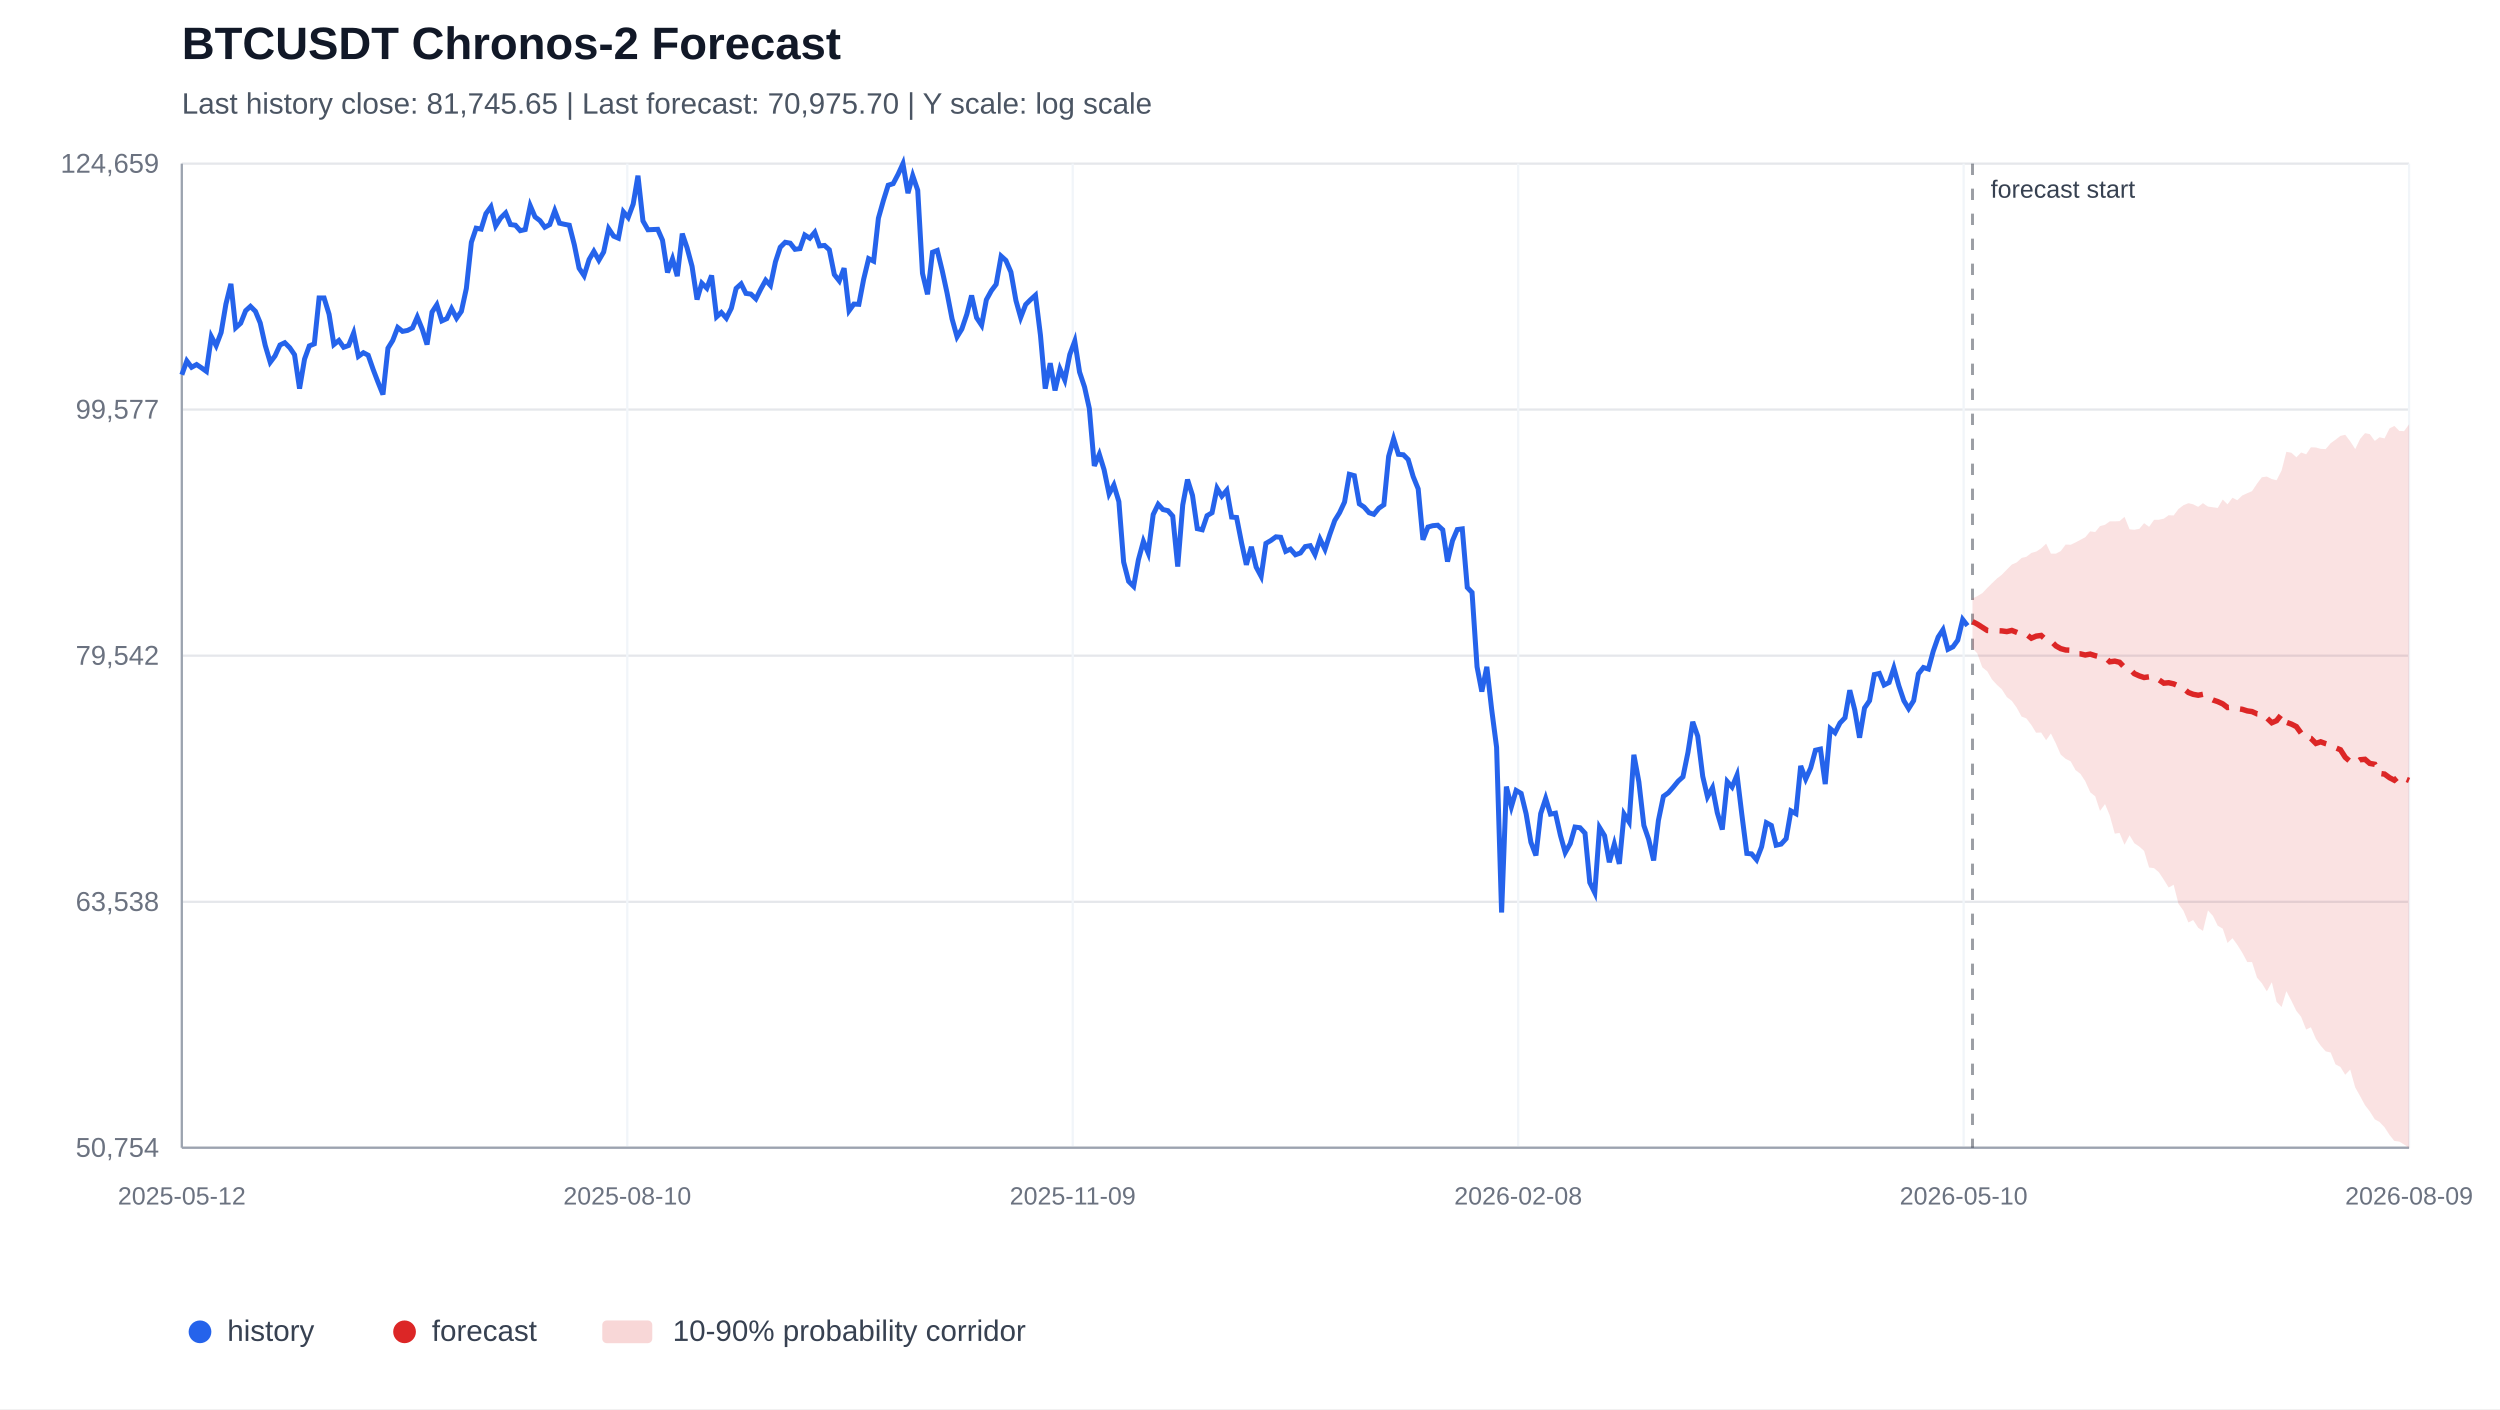
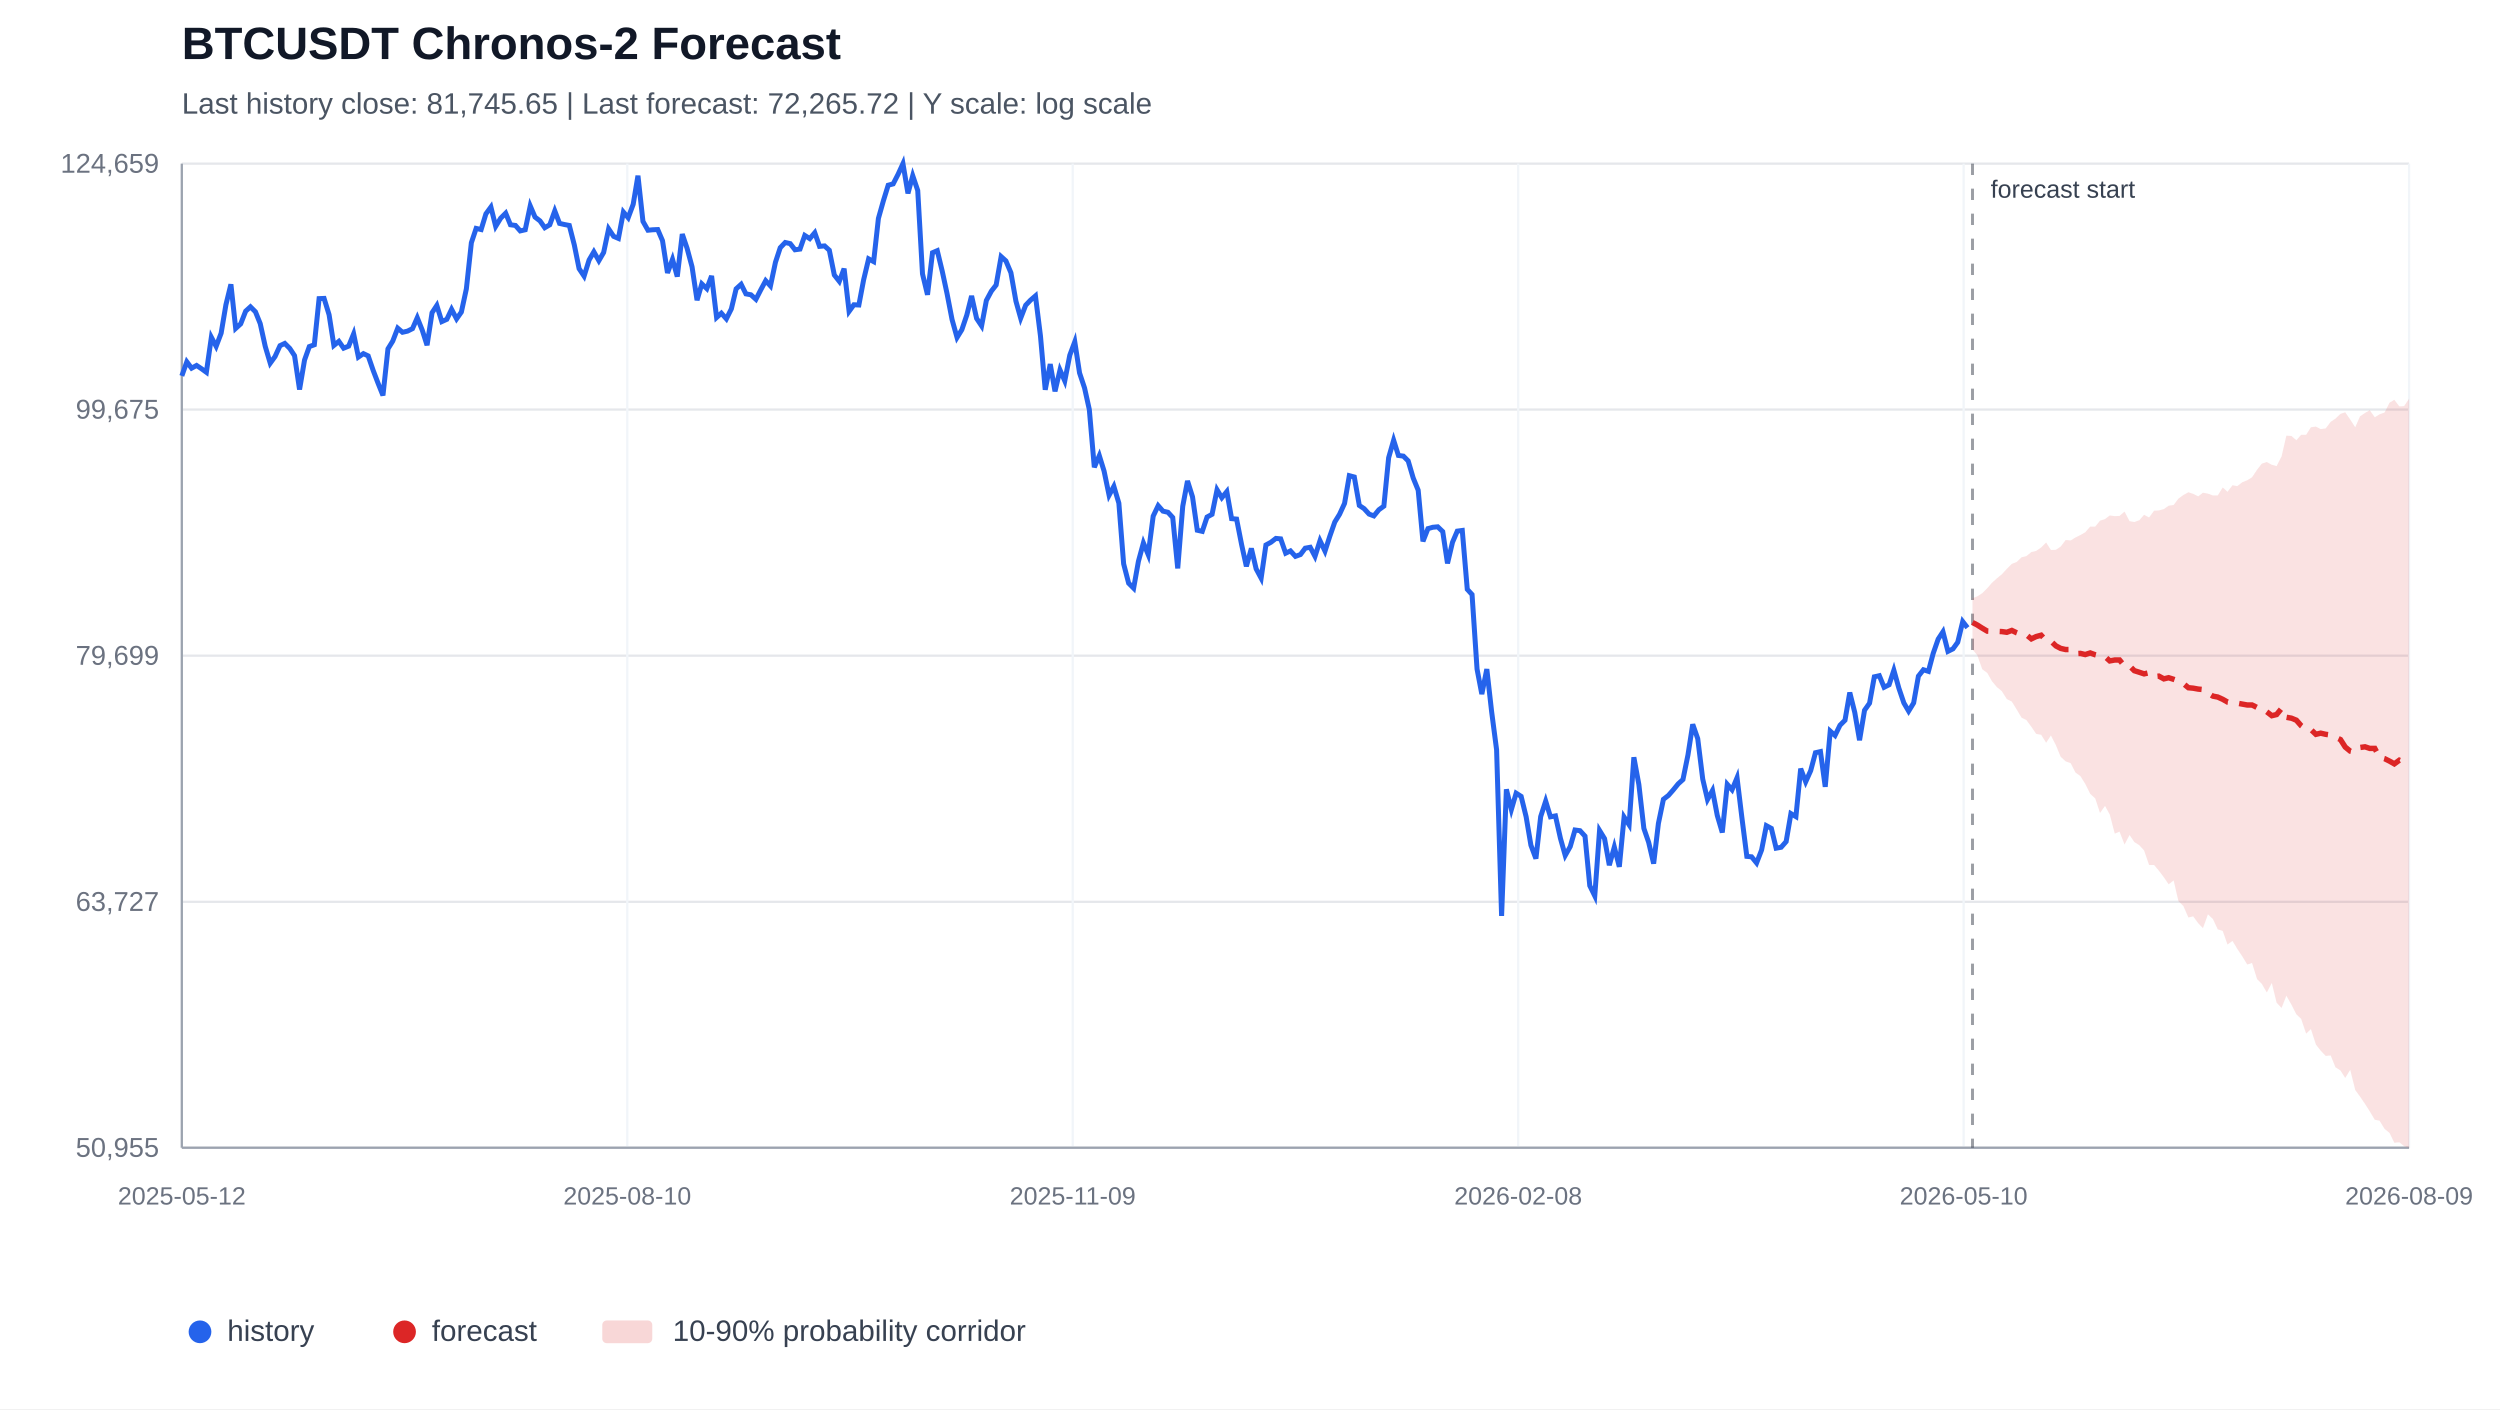
<svg xmlns="http://www.w3.org/2000/svg" data-y-scale="log" width="1100" height="620" viewBox="0 0 1100 620">
  <rect width="100%" height="100%" fill="#ffffff" />
  <text x="80" y="26" font-family="Arial, sans-serif" font-size="20" font-weight="700" fill="#111827">BTCUSDT Chronos-2 Forecast</text>
-   <text x="80" y="50" font-family="Arial, sans-serif" font-size="13" fill="#4b5563">Last history close: 81,745.65 | Last forecast: 70,975.70 | Y scale: log scale</text>
+   <text x="80" y="50" font-family="Arial, sans-serif" font-size="13" fill="#4b5563">Last history close: 81,745.65 | Last forecast: 72,265.72 | Y scale: log scale</text>
  <line x1="80" y1="505.0" x2="1060" y2="505.0" stroke="#e5e7eb" stroke-width="1" />
-   <text x="70" y="509.0" text-anchor="end" font-family="Arial, sans-serif" font-size="12" fill="#6b7280">50,754</text>
+   <text x="70" y="509.0" text-anchor="end" font-family="Arial, sans-serif" font-size="12" fill="#6b7280">50,955</text>
  <line x1="80" y1="396.8" x2="1060" y2="396.8" stroke="#e5e7eb" stroke-width="1" />
-   <text x="70" y="400.8" text-anchor="end" font-family="Arial, sans-serif" font-size="12" fill="#6b7280">63,538</text>
+   <text x="70" y="400.8" text-anchor="end" font-family="Arial, sans-serif" font-size="12" fill="#6b7280">63,727</text>
  <line x1="80" y1="288.5" x2="1060" y2="288.5" stroke="#e5e7eb" stroke-width="1" />
-   <text x="70" y="292.5" text-anchor="end" font-family="Arial, sans-serif" font-size="12" fill="#6b7280">79,542</text>
+   <text x="70" y="292.5" text-anchor="end" font-family="Arial, sans-serif" font-size="12" fill="#6b7280">79,699</text>
  <line x1="80" y1="180.2" x2="1060" y2="180.2" stroke="#e5e7eb" stroke-width="1" />
-   <text x="70" y="184.2" text-anchor="end" font-family="Arial, sans-serif" font-size="12" fill="#6b7280">99,577</text>
+   <text x="70" y="184.2" text-anchor="end" font-family="Arial, sans-serif" font-size="12" fill="#6b7280">99,675</text>
  <line x1="80" y1="72.0" x2="1060" y2="72.0" stroke="#e5e7eb" stroke-width="1" />
  <text x="70" y="76.0" text-anchor="end" font-family="Arial, sans-serif" font-size="12" fill="#6b7280">124,659</text>
  <line class="x-axis-grid" x1="80.0" y1="72" x2="80.0" y2="505" stroke="#f1f5f9" stroke-width="1" />
  <line class="x-axis-grid" x1="276.0" y1="72" x2="276.0" y2="505" stroke="#f1f5f9" stroke-width="1" />
  <line class="x-axis-grid" x1="472.0" y1="72" x2="472.0" y2="505" stroke="#f1f5f9" stroke-width="1" />
  <line class="x-axis-grid" x1="668.0" y1="72" x2="668.0" y2="505" stroke="#f1f5f9" stroke-width="1" />
  <line class="x-axis-grid" x1="864.0" y1="72" x2="864.0" y2="505" stroke="#f1f5f9" stroke-width="1" />
  <line class="x-axis-grid" x1="1060.0" y1="72" x2="1060.0" y2="505" stroke="#f1f5f9" stroke-width="1" />
  <line x1="80" y1="72" x2="80" y2="505" stroke="#9ca3af" stroke-width="1" />
  <line x1="80" y1="505" x2="1060" y2="505" stroke="#9ca3af" stroke-width="1" />
  <text class="x-axis-label" x="80.0" y="530" text-anchor="middle" font-family="Arial, sans-serif" font-size="11" fill="#6b7280">2025-05-12</text>
  <text class="x-axis-label" x="276.0" y="530" text-anchor="middle" font-family="Arial, sans-serif" font-size="11" fill="#6b7280">2025-08-10</text>
  <text class="x-axis-label" x="472.0" y="530" text-anchor="middle" font-family="Arial, sans-serif" font-size="11" fill="#6b7280">2025-11-09</text>
  <text class="x-axis-label" x="668.0" y="530" text-anchor="middle" font-family="Arial, sans-serif" font-size="11" fill="#6b7280">2026-02-08</text>
  <text class="x-axis-label" x="864.0" y="530" text-anchor="middle" font-family="Arial, sans-serif" font-size="11" fill="#6b7280">2026-05-10</text>
  <text class="x-axis-label" x="1060.0" y="530" text-anchor="middle" font-family="Arial, sans-serif" font-size="11" fill="#6b7280">2026-08-09</text>
  <line id="forecast-start-line" x1="867.9" y1="72" x2="867.9" y2="505" stroke="#111827" stroke-width="1.3" stroke-dasharray="5 6" opacity="0.42" />
  <text x="875.9" y="87" font-family="Arial, sans-serif" font-size="11" fill="#374151">forecast start</text>
-   <path id="probability-corridor" d="M 867.9 263.3 L 870.0 262.3 L 872.2 261.0 L 874.4 258.7 L 876.5 256.6 L 878.7 254.5 L 880.8 252.9 L 883.0 250.6 L 885.2 248.4 L 887.3 247.5 L 889.5 245.5 L 891.6 245.0 L 893.8 243.3 L 895.9 242.7 L 898.1 241.3 L 900.3 239.2 L 902.4 243.6 L 904.6 243.6 L 906.7 242.5 L 908.9 239.6 L 911.1 239.7 L 913.2 238.7 L 915.4 237.5 L 917.5 236.4 L 919.7 233.8 L 921.9 234.1 L 924.0 231.5 L 926.2 230.9 L 928.3 229.4 L 930.5 229.4 L 932.6 229.3 L 934.8 227.4 L 937.0 232.9 L 939.1 233.1 L 941.3 232.7 L 943.4 230.2 L 945.6 231.8 L 947.8 228.7 L 949.9 228.7 L 952.1 228.2 L 954.2 226.7 L 956.4 226.8 L 958.5 224.0 L 960.7 222.3 L 962.9 221.4 L 965.0 221.9 L 967.2 223.0 L 969.3 221.4 L 971.5 222.9 L 973.7 223.2 L 975.8 223.5 L 978.0 219.8 L 980.1 221.9 L 982.3 219.0 L 984.4 220.1 L 986.6 218.0 L 988.8 217.0 L 990.9 216.1 L 993.1 212.8 L 995.2 210.0 L 997.4 209.7 L 999.6 210.8 L 1001.7 211.3 L 1003.9 207.0 L 1006.0 198.8 L 1008.2 199.2 L 1010.4 201.2 L 1012.5 199.1 L 1014.7 199.9 L 1016.8 196.8 L 1019.0 196.9 L 1021.1 197.5 L 1023.3 197.6 L 1025.5 195.0 L 1027.6 193.5 L 1029.8 191.8 L 1031.9 191.3 L 1034.1 194.2 L 1036.3 197.6 L 1038.4 193.2 L 1040.6 190.6 L 1042.7 191.0 L 1044.9 194.0 L 1047.0 192.4 L 1049.2 192.9 L 1051.4 188.5 L 1053.5 187.4 L 1055.7 189.6 L 1057.8 189.7 L 1060.0 186.7 L 1060.0 505.0 L 1057.8 503.6 L 1055.7 502.3 L 1053.5 502.0 L 1051.4 499.4 L 1049.2 496.0 L 1047.0 493.7 L 1044.9 492.5 L 1042.7 489.0 L 1040.6 486.3 L 1038.4 482.2 L 1036.3 478.5 L 1034.1 470.6 L 1031.9 472.9 L 1029.8 469.5 L 1027.6 468.3 L 1025.5 463.1 L 1023.3 462.6 L 1021.1 460.1 L 1019.0 457.1 L 1016.8 452.0 L 1014.7 453.0 L 1012.5 447.4 L 1010.4 444.8 L 1008.2 440.3 L 1006.0 436.1 L 1003.9 443.1 L 1001.7 440.8 L 999.6 432.2 L 997.4 436.2 L 995.2 432.6 L 993.1 430.2 L 990.9 423.3 L 988.8 423.3 L 986.6 419.2 L 984.4 415.7 L 982.3 412.8 L 980.1 414.9 L 978.0 408.6 L 975.8 407.3 L 973.7 403.0 L 971.5 400.6 L 969.3 409.6 L 967.2 408.2 L 965.0 404.8 L 962.9 405.9 L 960.7 400.7 L 958.5 397.6 L 956.4 389.3 L 954.2 390.5 L 952.1 387.1 L 949.9 383.8 L 947.8 382.0 L 945.6 381.7 L 943.4 374.4 L 941.3 372.5 L 939.1 371.0 L 937.0 367.5 L 934.8 371.7 L 932.6 366.5 L 930.5 366.8 L 928.3 358.8 L 926.2 353.8 L 924.0 356.8 L 921.9 350.4 L 919.7 348.6 L 917.5 343.7 L 915.4 340.5 L 913.2 338.8 L 911.1 335.0 L 908.9 333.9 L 906.7 332.0 L 904.6 327.2 L 902.4 322.7 L 900.3 325.7 L 898.1 322.3 L 895.9 322.4 L 893.8 319.0 L 891.6 316.1 L 889.5 315.3 L 887.3 311.3 L 885.2 308.4 L 883.0 306.7 L 880.8 303.3 L 878.7 301.4 L 876.5 299.0 L 874.4 295.4 L 872.2 293.6 L 870.0 287.5 L 867.9 285.2 Z" fill="#dc2626" fill-opacity="0.13" stroke="none" />
-   <path d="M 80.0 164.9 L 82.2 158.8 L 84.3 161.6 L 86.5 160.4 L 88.6 161.8 L 90.8 163.4 L 93.0 148.1 L 95.1 152.1 L 97.3 146.3 L 99.4 133.8 L 101.6 124.9 L 103.7 144.2 L 105.9 142.2 L 108.1 136.7 L 110.2 134.8 L 112.4 137.0 L 114.5 142.1 L 116.7 152.0 L 118.9 159.4 L 121.0 156.6 L 123.2 151.8 L 125.3 150.8 L 127.5 153.0 L 129.6 156.1 L 131.8 171.0 L 134.0 158.0 L 136.1 152.2 L 138.3 151.3 L 140.4 131.1 L 142.6 131.1 L 144.8 138.3 L 146.9 151.6 L 149.1 149.8 L 151.2 152.8 L 153.4 152.0 L 155.6 146.5 L 157.7 156.8 L 159.9 155.2 L 162.0 156.3 L 164.2 162.6 L 166.3 168.1 L 168.5 173.6 L 170.7 153.2 L 172.8 149.8 L 175.0 144.1 L 177.1 145.8 L 179.3 145.4 L 181.5 144.3 L 183.6 139.5 L 185.8 144.9 L 187.9 151.6 L 190.1 137.3 L 192.2 134.1 L 194.4 141.2 L 196.6 140.2 L 198.7 135.8 L 200.9 140.0 L 203.0 137.0 L 205.2 126.9 L 207.4 106.6 L 209.5 100.4 L 211.7 100.8 L 213.8 94.0 L 216.0 91.0 L 218.1 99.4 L 220.3 95.9 L 222.5 93.7 L 224.6 98.8 L 226.8 99.1 L 228.9 101.5 L 231.1 101.0 L 233.3 90.5 L 235.4 95.4 L 237.6 97.1 L 239.7 100.0 L 241.9 98.8 L 244.1 92.7 L 246.2 98.2 L 248.4 98.7 L 250.5 99.1 L 252.7 107.7 L 254.8 118.0 L 257.0 121.3 L 259.2 114.2 L 261.3 110.6 L 263.5 114.5 L 265.6 110.9 L 267.8 100.6 L 270.0 103.9 L 272.1 104.8 L 274.3 93.2 L 276.4 95.7 L 278.6 89.8 L 280.7 77.3 L 282.9 97.2 L 285.1 101.1 L 287.2 101.0 L 289.4 100.9 L 291.5 105.7 L 293.7 119.9 L 295.9 113.9 L 298.0 121.5 L 300.2 102.8 L 302.3 109.0 L 304.5 117.2 L 306.7 131.8 L 308.8 124.6 L 311.0 126.8 L 313.1 121.2 L 315.3 139.4 L 317.4 137.5 L 319.6 140.0 L 321.8 135.6 L 323.9 126.9 L 326.1 124.9 L 328.2 129.1 L 330.4 129.4 L 332.6 131.5 L 334.7 127.3 L 336.9 123.3 L 339.0 125.6 L 341.2 115.2 L 343.3 108.8 L 345.5 106.6 L 347.7 107.0 L 349.8 109.7 L 352.0 109.4 L 354.1 103.4 L 356.3 104.8 L 358.5 102.2 L 360.6 108.2 L 362.8 108.0 L 364.9 109.9 L 367.1 120.8 L 369.3 123.6 L 371.4 118.0 L 373.6 136.7 L 375.7 133.8 L 377.9 133.9 L 380.0 122.9 L 382.2 113.8 L 384.4 114.9 L 386.5 96.0 L 388.7 88.2 L 390.8 81.5 L 393.0 80.8 L 395.2 76.6 L 397.3 72.0 L 399.5 85.0 L 401.6 77.3 L 403.8 83.7 L 405.9 120.3 L 408.1 129.5 L 410.3 111.0 L 412.4 110.2 L 414.6 119.2 L 416.7 128.9 L 418.9 140.3 L 421.1 148.2 L 423.2 144.8 L 425.4 138.3 L 427.5 130.0 L 429.7 139.8 L 431.9 143.1 L 434.0 131.9 L 436.2 127.9 L 438.3 125.1 L 440.5 112.7 L 442.6 114.6 L 444.8 119.7 L 447.0 132.2 L 449.1 139.7 L 451.3 134.0 L 453.4 131.9 L 455.6 129.9 L 457.8 147.5 L 459.9 171.0 L 462.1 159.8 L 464.2 171.8 L 466.4 162.4 L 468.5 167.2 L 470.7 156.0 L 472.9 150.1 L 475.0 163.7 L 477.2 170.3 L 479.3 179.7 L 481.5 205.0 L 483.7 199.9 L 485.8 206.7 L 488.0 217.3 L 490.1 213.4 L 492.3 220.7 L 494.4 247.3 L 496.6 255.8 L 498.8 258.0 L 500.9 246.3 L 503.1 238.2 L 505.2 243.3 L 507.4 226.4 L 509.6 221.9 L 511.7 224.2 L 513.9 224.7 L 516.0 227.1 L 518.2 249.3 L 520.4 222.2 L 522.5 211.0 L 524.7 218.0 L 526.8 232.6 L 529.0 233.1 L 531.1 226.9 L 533.3 225.6 L 535.5 214.8 L 537.6 218.3 L 539.8 215.7 L 541.9 227.5 L 544.1 227.7 L 546.3 238.9 L 548.4 248.5 L 550.6 240.6 L 552.7 249.5 L 554.9 253.6 L 557.0 239.1 L 559.2 237.8 L 561.4 236.2 L 563.5 236.4 L 565.7 242.6 L 567.8 241.6 L 570.0 244.1 L 572.2 243.3 L 574.3 240.5 L 576.5 240.1 L 578.6 244.0 L 580.8 237.2 L 583.0 241.7 L 585.1 235.2 L 587.3 229.0 L 589.4 225.6 L 591.6 220.9 L 593.7 208.7 L 595.9 209.3 L 598.1 221.7 L 600.2 223.1 L 602.4 225.6 L 604.5 226.3 L 606.7 223.6 L 608.9 222.1 L 611.0 200.8 L 613.2 193.1 L 615.3 199.9 L 617.5 200.1 L 619.6 202.2 L 621.8 209.7 L 624.0 215.1 L 626.1 237.5 L 628.3 231.9 L 630.4 231.3 L 632.6 231.1 L 634.8 233.1 L 636.9 247.1 L 639.1 237.9 L 641.2 233.0 L 643.4 232.7 L 645.6 258.5 L 647.7 260.7 L 649.9 293.4 L 652.0 304.3 L 654.2 293.4 L 656.3 311.9 L 658.5 328.8 L 660.7 401.5 L 662.8 346.1 L 665.0 355.0 L 667.1 347.8 L 669.3 349.1 L 671.5 358.1 L 673.6 370.6 L 675.8 376.4 L 677.9 358.0 L 680.1 351.3 L 682.2 358.2 L 684.4 357.8 L 686.6 367.6 L 688.7 375.1 L 690.9 371.2 L 693.0 363.9 L 695.2 364.2 L 697.4 366.6 L 699.5 388.3 L 701.7 392.8 L 703.8 364.1 L 706.0 367.7 L 708.1 379.4 L 710.3 371.4 L 712.5 380.1 L 714.6 358.2 L 716.8 361.7 L 718.9 332.1 L 721.1 344.0 L 723.3 363.2 L 725.4 369.3 L 727.6 378.6 L 729.7 361.0 L 731.9 350.4 L 734.1 348.8 L 736.2 346.4 L 738.4 343.7 L 740.5 341.8 L 742.7 331.1 L 744.8 317.6 L 747.0 323.9 L 749.2 341.6 L 751.3 350.6 L 753.5 346.6 L 755.6 357.6 L 757.8 365.0 L 760.0 343.9 L 762.1 346.3 L 764.3 341.0 L 766.4 358.3 L 768.6 375.5 L 770.7 375.7 L 772.9 378.3 L 775.1 372.6 L 777.2 362.0 L 779.4 363.2 L 781.5 371.9 L 783.7 371.4 L 785.9 369.0 L 788.0 356.8 L 790.2 358.0 L 792.3 337.0 L 794.5 342.8 L 796.7 337.9 L 798.8 330.1 L 801.0 329.6 L 803.1 345.0 L 805.3 320.6 L 807.4 322.4 L 809.6 318.1 L 811.8 315.8 L 813.9 303.7 L 816.1 312.4 L 818.2 324.6 L 820.4 311.5 L 822.6 308.3 L 824.7 296.8 L 826.9 296.3 L 829.0 301.4 L 831.2 300.3 L 833.3 293.9 L 835.5 301.8 L 837.7 308.3 L 839.8 311.8 L 842.0 308.3 L 844.1 296.5 L 846.3 293.7 L 848.5 294.4 L 850.6 286.6 L 852.8 280.3 L 854.9 277.1 L 857.1 285.7 L 859.3 284.6 L 861.4 281.7 L 863.6 272.6 L 865.7 275.3" fill="none" stroke="#2563eb" stroke-width="2.2" />
-   <path d="M 867.9 273.5 L 870.0 274.6 L 872.2 276.0 L 874.4 277.4 L 876.5 277.5 L 878.7 277.5 L 880.8 277.6 L 883.0 277.9 L 885.2 277.4 L 887.3 278.2 L 889.5 279.1 L 891.6 279.1 L 893.8 280.8 L 895.9 279.9 L 898.1 279.6 L 900.3 281.6 L 902.4 282.0 L 904.6 284.2 L 906.7 285.4 L 908.9 286.0 L 911.1 286.1 L 913.2 287.7 L 915.4 287.7 L 917.5 288.2 L 919.7 287.8 L 921.9 288.5 L 924.0 289.0 L 926.2 289.3 L 928.3 291.2 L 930.5 290.9 L 932.6 291.4 L 934.8 293.7 L 937.0 294.2 L 939.1 296.4 L 941.3 297.4 L 943.4 298.1 L 945.6 297.8 L 947.8 299.2 L 949.9 299.1 L 952.1 300.6 L 954.2 300.4 L 956.4 300.9 L 958.5 301.8 L 960.7 302.9 L 962.9 304.7 L 965.0 305.5 L 967.2 305.9 L 969.3 305.5 L 971.5 306.9 L 973.7 308.0 L 975.8 308.7 L 978.0 309.7 L 980.1 311.3 L 982.3 311.1 L 984.4 311.8 L 986.6 312.1 L 988.8 312.8 L 990.9 313.1 L 993.1 314.1 L 995.2 314.2 L 997.4 315.9 L 999.6 318.0 L 1001.7 317.1 L 1003.9 314.3 L 1006.0 317.8 L 1008.2 318.6 L 1010.4 319.7 L 1012.5 322.6 L 1014.7 324.4 L 1016.8 324.9 L 1019.0 327.1 L 1021.1 326.4 L 1023.3 327.2 L 1025.5 327.8 L 1027.6 329.0 L 1029.8 329.9 L 1031.9 333.2 L 1034.1 335.1 L 1036.3 335.7 L 1038.4 334.3 L 1040.6 334.1 L 1042.7 335.9 L 1044.9 336.3 L 1047.0 340.3 L 1049.2 340.6 L 1051.4 342.2 L 1053.5 343.3 L 1055.7 341.4 L 1057.8 342.5 L 1060.0 343.4" fill="none" stroke="#dc2626" stroke-width="2.4" stroke-dasharray="8 5" />
+   <path id="probability-corridor" d="M 867.9 263.2 L 870.0 262.4 L 872.2 261.0 L 874.4 258.8 L 876.5 256.4 L 878.7 254.4 L 880.8 252.7 L 883.0 250.3 L 885.2 248.1 L 887.3 247.3 L 889.5 245.2 L 891.6 244.7 L 893.8 242.9 L 895.9 242.4 L 898.1 240.9 L 900.3 238.7 L 902.4 242.0 L 904.6 241.9 L 906.7 240.5 L 908.9 237.6 L 911.1 237.8 L 913.2 236.5 L 915.4 235.4 L 917.5 234.2 L 919.7 231.7 L 921.9 231.7 L 924.0 229.1 L 926.2 228.4 L 928.3 226.8 L 930.5 227.1 L 932.6 227.0 L 934.8 225.1 L 937.0 229.3 L 939.1 229.7 L 941.3 228.9 L 943.4 226.5 L 945.6 227.7 L 947.8 224.7 L 949.9 224.6 L 952.1 224.0 L 954.2 222.5 L 956.4 222.2 L 958.5 219.4 L 960.7 217.8 L 962.9 216.6 L 965.0 217.3 L 967.2 218.4 L 969.3 216.8 L 971.5 217.2 L 973.7 218.0 L 975.8 218.0 L 978.0 214.5 L 980.1 216.4 L 982.3 213.5 L 984.4 213.9 L 986.6 212.2 L 988.8 211.3 L 990.9 210.0 L 993.1 206.7 L 995.2 204.0 L 997.4 203.3 L 999.6 204.5 L 1001.7 205.1 L 1003.9 200.8 L 1006.0 191.7 L 1008.2 191.8 L 1010.4 193.7 L 1012.5 191.3 L 1014.7 191.3 L 1016.8 188.0 L 1019.0 187.7 L 1021.1 188.8 L 1023.3 188.5 L 1025.5 185.6 L 1027.6 184.2 L 1029.8 182.1 L 1031.9 181.4 L 1034.1 184.6 L 1036.3 188.0 L 1038.4 183.2 L 1040.6 181.7 L 1042.7 180.5 L 1044.9 183.6 L 1047.0 182.3 L 1049.2 181.5 L 1051.4 177.2 L 1053.5 175.9 L 1055.7 178.8 L 1057.8 178.7 L 1060.0 175.4 L 1060.0 505.0 L 1057.8 504.3 L 1055.7 502.6 L 1053.5 502.8 L 1051.4 498.5 L 1049.2 496.7 L 1047.0 493.1 L 1044.9 492.7 L 1042.7 489.0 L 1040.6 485.7 L 1038.4 482.5 L 1036.3 479.6 L 1034.1 470.7 L 1031.9 474.3 L 1029.8 471.0 L 1027.6 469.6 L 1025.5 464.4 L 1023.3 464.6 L 1021.1 462.3 L 1019.0 459.6 L 1016.8 452.8 L 1014.7 454.8 L 1012.5 448.3 L 1010.4 446.3 L 1008.2 442.0 L 1006.0 438.1 L 1003.9 443.5 L 1001.7 441.2 L 999.6 432.5 L 997.4 436.7 L 995.2 432.9 L 993.1 430.8 L 990.9 423.7 L 988.8 424.4 L 986.6 420.8 L 984.4 417.5 L 982.3 414.0 L 980.1 415.6 L 978.0 409.6 L 975.8 408.9 L 973.7 404.4 L 971.5 402.3 L 969.3 408.4 L 967.2 406.2 L 965.0 403.2 L 962.9 403.7 L 960.7 398.7 L 958.5 396.5 L 956.4 387.4 L 954.2 389.1 L 952.1 386.0 L 949.9 383.1 L 947.8 380.6 L 945.6 380.6 L 943.4 374.2 L 941.3 371.9 L 939.1 370.5 L 937.0 367.4 L 934.8 371.6 L 932.6 365.9 L 930.5 366.8 L 928.3 358.4 L 926.2 354.6 L 924.0 357.7 L 921.9 351.3 L 919.7 349.3 L 917.5 344.9 L 915.4 341.5 L 913.2 339.9 L 911.1 335.8 L 908.9 335.0 L 906.7 333.0 L 904.6 327.9 L 902.4 323.6 L 900.3 326.8 L 898.1 323.3 L 895.9 322.9 L 893.8 319.8 L 891.6 316.8 L 889.5 315.8 L 887.3 312.1 L 885.2 308.7 L 883.0 307.6 L 880.8 304.1 L 878.7 302.4 L 876.5 299.8 L 874.4 296.1 L 872.2 294.5 L 870.0 288.3 L 867.9 285.8 Z" fill="#dc2626" fill-opacity="0.13" stroke="none" />
+   <path d="M 80.0 165.4 L 82.2 159.2 L 84.3 162.0 L 86.5 160.8 L 88.6 162.2 L 90.8 163.8 L 93.0 148.4 L 95.1 152.4 L 97.3 146.6 L 99.4 134.1 L 101.6 125.1 L 103.7 144.5 L 105.9 142.5 L 108.1 136.9 L 110.2 135.0 L 112.4 137.2 L 114.5 142.4 L 116.7 152.4 L 118.9 159.8 L 121.0 156.9 L 123.2 152.1 L 125.3 151.1 L 127.5 153.3 L 129.6 156.5 L 131.8 171.4 L 134.0 158.4 L 136.1 152.5 L 138.3 151.7 L 140.4 131.4 L 142.6 131.3 L 144.8 138.5 L 146.9 152.0 L 149.1 150.2 L 151.2 153.2 L 153.4 152.3 L 155.6 146.9 L 157.7 157.1 L 159.9 155.6 L 162.0 156.6 L 164.2 163.0 L 166.3 168.5 L 168.5 174.0 L 170.7 153.5 L 172.8 150.1 L 175.0 144.4 L 177.1 146.2 L 179.3 145.7 L 181.5 144.6 L 183.6 139.8 L 185.8 145.3 L 187.9 151.9 L 190.1 137.6 L 192.2 134.4 L 194.4 141.5 L 196.6 140.5 L 198.7 136.1 L 200.9 140.3 L 203.0 137.3 L 205.2 127.1 L 207.4 106.8 L 209.5 100.5 L 211.7 101.0 L 213.8 94.1 L 216.0 91.1 L 218.1 99.6 L 220.3 96.0 L 222.5 93.8 L 224.6 98.9 L 226.8 99.2 L 228.9 101.6 L 231.1 101.1 L 233.3 90.6 L 235.4 95.5 L 237.6 97.2 L 239.7 100.2 L 241.9 98.9 L 244.1 92.8 L 246.2 98.3 L 248.4 98.8 L 250.5 99.2 L 252.7 107.8 L 254.8 118.2 L 257.0 121.5 L 259.2 114.4 L 261.3 110.8 L 263.5 114.7 L 265.6 111.1 L 267.8 100.7 L 270.0 104.0 L 272.1 104.9 L 274.3 93.3 L 276.4 95.8 L 278.6 89.9 L 280.7 77.3 L 282.9 97.4 L 285.1 101.3 L 287.2 101.1 L 289.4 101.0 L 291.5 105.9 L 293.7 120.1 L 295.9 114.1 L 298.0 121.7 L 300.2 103.0 L 302.3 109.2 L 304.5 117.4 L 306.7 132.1 L 308.8 124.9 L 311.0 127.0 L 313.1 121.4 L 315.3 139.7 L 317.4 137.8 L 319.6 140.3 L 321.8 135.9 L 323.9 127.1 L 326.1 125.1 L 328.2 129.3 L 330.4 129.7 L 332.6 131.7 L 334.7 127.6 L 336.9 123.5 L 339.0 125.8 L 341.2 115.4 L 343.3 109.0 L 345.5 106.7 L 347.7 107.2 L 349.8 109.9 L 352.0 109.6 L 354.1 103.6 L 356.3 105.0 L 358.5 102.4 L 360.6 108.4 L 362.8 108.2 L 364.9 110.1 L 367.1 121.0 L 369.3 123.8 L 371.4 118.2 L 373.6 137.0 L 375.7 134.1 L 377.9 134.2 L 380.0 123.1 L 382.2 113.9 L 384.4 115.1 L 386.5 96.1 L 388.7 88.3 L 390.8 81.5 L 393.0 80.9 L 395.2 76.6 L 397.3 72.0 L 399.5 85.1 L 401.6 77.3 L 403.8 83.8 L 405.9 120.5 L 408.1 129.7 L 410.3 111.2 L 412.4 110.3 L 414.6 119.4 L 416.7 129.2 L 418.9 140.6 L 421.1 148.5 L 423.2 145.1 L 425.4 138.6 L 427.5 130.2 L 429.7 140.1 L 431.9 143.4 L 434.0 132.2 L 436.2 128.1 L 438.3 125.4 L 440.5 112.9 L 442.6 114.8 L 444.8 120.0 L 447.0 132.5 L 449.1 140.0 L 451.3 134.3 L 453.4 132.1 L 455.6 130.2 L 457.8 147.8 L 459.9 171.5 L 462.1 160.2 L 464.2 172.2 L 466.4 162.8 L 468.5 167.6 L 470.7 156.3 L 472.9 150.4 L 475.0 164.1 L 477.2 170.7 L 479.3 180.2 L 481.5 205.6 L 483.7 200.5 L 485.8 207.3 L 488.0 217.9 L 490.1 214.0 L 492.3 221.4 L 494.4 248.1 L 496.6 256.6 L 498.8 258.8 L 500.9 247.0 L 503.1 238.9 L 505.2 244.0 L 507.4 227.1 L 509.6 222.5 L 511.7 224.9 L 513.9 225.4 L 516.0 227.7 L 518.2 250.1 L 520.4 222.8 L 522.5 211.6 L 524.7 218.6 L 526.8 233.3 L 529.0 233.8 L 531.1 227.5 L 533.3 226.3 L 535.5 215.5 L 537.6 219.0 L 539.8 216.3 L 541.9 228.2 L 544.1 228.4 L 546.3 239.6 L 548.4 249.2 L 550.6 241.3 L 552.7 250.3 L 554.9 254.4 L 557.0 239.8 L 559.2 238.6 L 561.4 236.9 L 563.5 237.1 L 565.7 243.4 L 567.8 242.4 L 570.0 244.8 L 572.2 244.0 L 574.3 241.2 L 576.5 240.8 L 578.6 244.8 L 580.8 237.9 L 583.0 242.5 L 585.1 236.0 L 587.3 229.7 L 589.4 226.3 L 591.6 221.5 L 593.7 209.3 L 595.9 209.9 L 598.1 222.4 L 600.2 223.8 L 602.4 226.2 L 604.5 227.0 L 606.7 224.3 L 608.9 222.7 L 611.0 201.4 L 613.2 193.7 L 615.3 200.4 L 617.5 200.7 L 619.6 202.8 L 621.8 210.3 L 624.0 215.7 L 626.1 238.2 L 628.3 232.6 L 630.4 232.0 L 632.6 231.8 L 634.8 233.9 L 636.9 247.9 L 639.1 238.6 L 641.2 233.7 L 643.4 233.4 L 645.6 259.3 L 647.7 261.6 L 649.9 294.4 L 652.0 305.4 L 654.2 294.4 L 656.3 313.0 L 658.5 329.9 L 660.7 403.0 L 662.8 347.3 L 665.0 356.2 L 667.1 349.0 L 669.3 350.4 L 671.5 359.4 L 673.6 371.9 L 675.8 377.8 L 677.9 359.3 L 680.1 352.5 L 682.2 359.4 L 684.4 359.0 L 686.6 368.9 L 688.7 376.4 L 690.9 372.5 L 693.0 365.2 L 695.2 365.5 L 697.4 367.9 L 699.5 389.7 L 701.7 394.2 L 703.8 365.4 L 706.0 369.0 L 708.1 380.7 L 710.3 372.7 L 712.5 381.4 L 714.6 359.5 L 716.8 362.9 L 718.9 333.2 L 721.1 345.2 L 723.3 364.5 L 725.4 370.6 L 727.6 380.0 L 729.7 362.3 L 731.9 351.7 L 734.1 350.0 L 736.2 347.6 L 738.4 344.9 L 740.5 343.0 L 742.7 332.2 L 744.8 318.7 L 747.0 325.0 L 749.2 342.8 L 751.3 351.8 L 753.5 347.8 L 755.6 358.8 L 757.8 366.3 L 760.0 345.1 L 762.1 347.5 L 764.3 342.2 L 766.4 359.5 L 768.6 376.8 L 770.7 377.0 L 772.9 379.7 L 775.1 374.0 L 777.2 363.3 L 779.4 364.5 L 781.5 373.2 L 783.7 372.8 L 785.9 370.3 L 788.0 358.0 L 790.2 359.3 L 792.3 338.2 L 794.5 344.0 L 796.7 339.1 L 798.8 331.2 L 801.0 330.7 L 803.1 346.2 L 805.3 321.7 L 807.4 323.6 L 809.6 319.1 L 811.8 316.9 L 813.9 304.7 L 816.1 313.5 L 818.2 325.7 L 820.4 312.5 L 822.6 309.4 L 824.7 297.8 L 826.9 297.3 L 829.0 302.4 L 831.2 301.3 L 833.3 294.9 L 835.5 302.8 L 837.7 309.3 L 839.8 312.9 L 842.0 309.3 L 844.1 297.5 L 846.3 294.7 L 848.5 295.4 L 850.6 287.5 L 852.8 281.2 L 854.9 278.0 L 857.1 286.6 L 859.3 285.5 L 861.4 282.6 L 863.6 273.5 L 865.7 276.2" fill="none" stroke="#2563eb" stroke-width="2.2" />
+   <path d="M 867.9 273.9 L 870.0 275.0 L 872.2 276.4 L 874.4 277.7 L 876.5 277.8 L 878.7 277.8 L 880.8 277.9 L 883.0 278.2 L 885.2 277.4 L 887.3 278.4 L 889.5 279.2 L 891.6 279.3 L 893.8 281.1 L 895.9 280.1 L 898.1 279.5 L 900.3 281.9 L 902.4 282.1 L 904.6 284.2 L 906.7 285.3 L 908.9 285.8 L 911.1 285.8 L 913.2 287.6 L 915.4 287.5 L 917.5 288.0 L 919.7 287.3 L 921.9 288.1 L 924.0 288.6 L 926.2 288.9 L 928.3 290.8 L 930.5 290.4 L 932.6 290.4 L 934.8 293.1 L 937.0 293.0 L 939.1 295.1 L 941.3 295.8 L 943.4 296.5 L 945.6 296.0 L 947.8 297.7 L 949.9 297.5 L 952.1 298.7 L 954.2 298.2 L 956.4 298.9 L 958.5 299.6 L 960.7 300.8 L 962.9 302.6 L 965.0 302.8 L 967.2 303.2 L 969.3 303.4 L 971.5 305.0 L 973.7 306.3 L 975.8 306.7 L 978.0 307.7 L 980.1 308.9 L 982.3 309.1 L 984.4 309.4 L 986.6 309.8 L 988.8 310.2 L 990.9 310.2 L 993.1 311.3 L 995.2 311.6 L 997.4 313.2 L 999.6 314.9 L 1001.7 314.4 L 1003.9 311.7 L 1006.0 315.6 L 1008.2 316.0 L 1010.4 316.9 L 1012.5 319.3 L 1014.7 320.9 L 1016.8 321.0 L 1019.0 323.1 L 1021.1 322.6 L 1023.3 323.1 L 1025.5 323.4 L 1027.6 324.4 L 1029.8 325.4 L 1031.9 328.7 L 1034.1 330.5 L 1036.3 330.9 L 1038.4 328.9 L 1040.6 328.6 L 1042.7 329.3 L 1044.9 329.3 L 1047.0 333.2 L 1049.2 333.8 L 1051.4 334.9 L 1053.5 336.1 L 1055.7 334.5 L 1057.8 335.4 L 1060.0 335.9" fill="none" stroke="#dc2626" stroke-width="2.4" stroke-dasharray="8 5" />
  <circle cx="88" cy="586" r="5" fill="#2563eb" />
  <text x="100" y="590" font-family="Arial, sans-serif" font-size="13" fill="#374151">history</text>
  <circle cx="178" cy="586" r="5" fill="#dc2626" />
  <text x="190" y="590" font-family="Arial, sans-serif" font-size="13" fill="#374151">forecast</text>
  <rect x="265" y="581" width="22" height="10" rx="2" fill="#dc2626" fill-opacity="0.18" />
  <text x="296" y="590" font-family="Arial, sans-serif" font-size="13" fill="#374151">10-90% probability corridor</text>
</svg>
